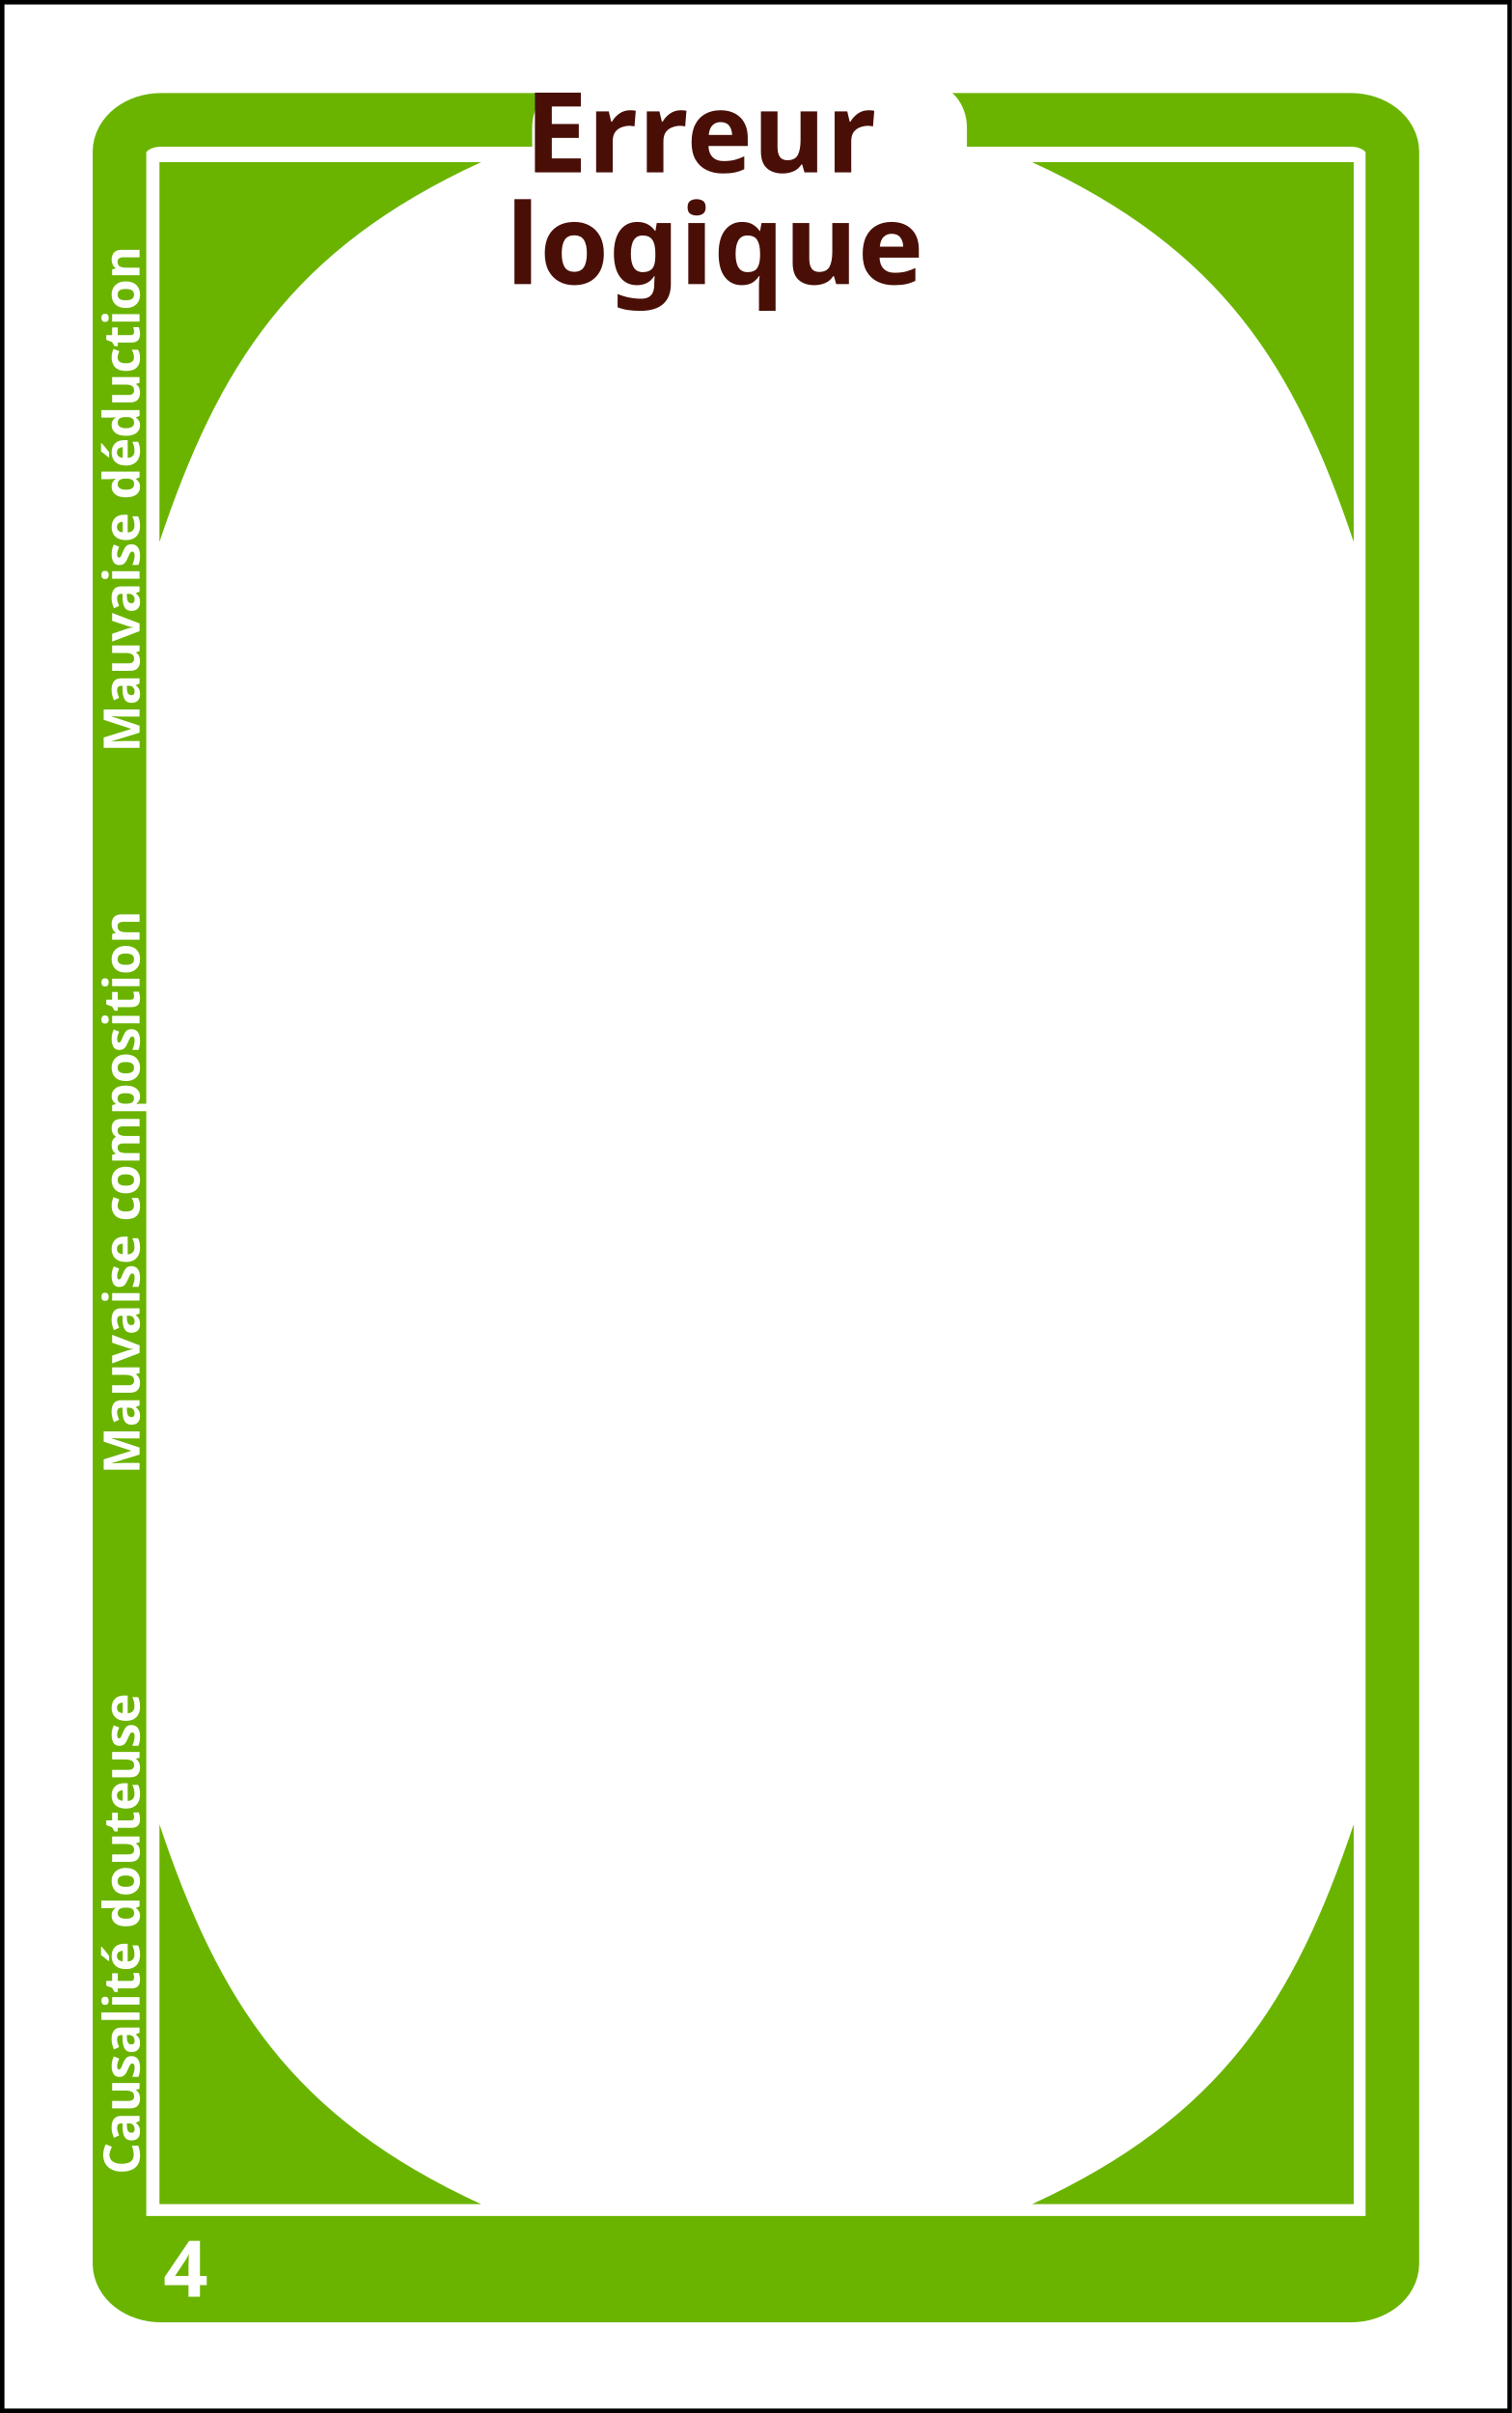
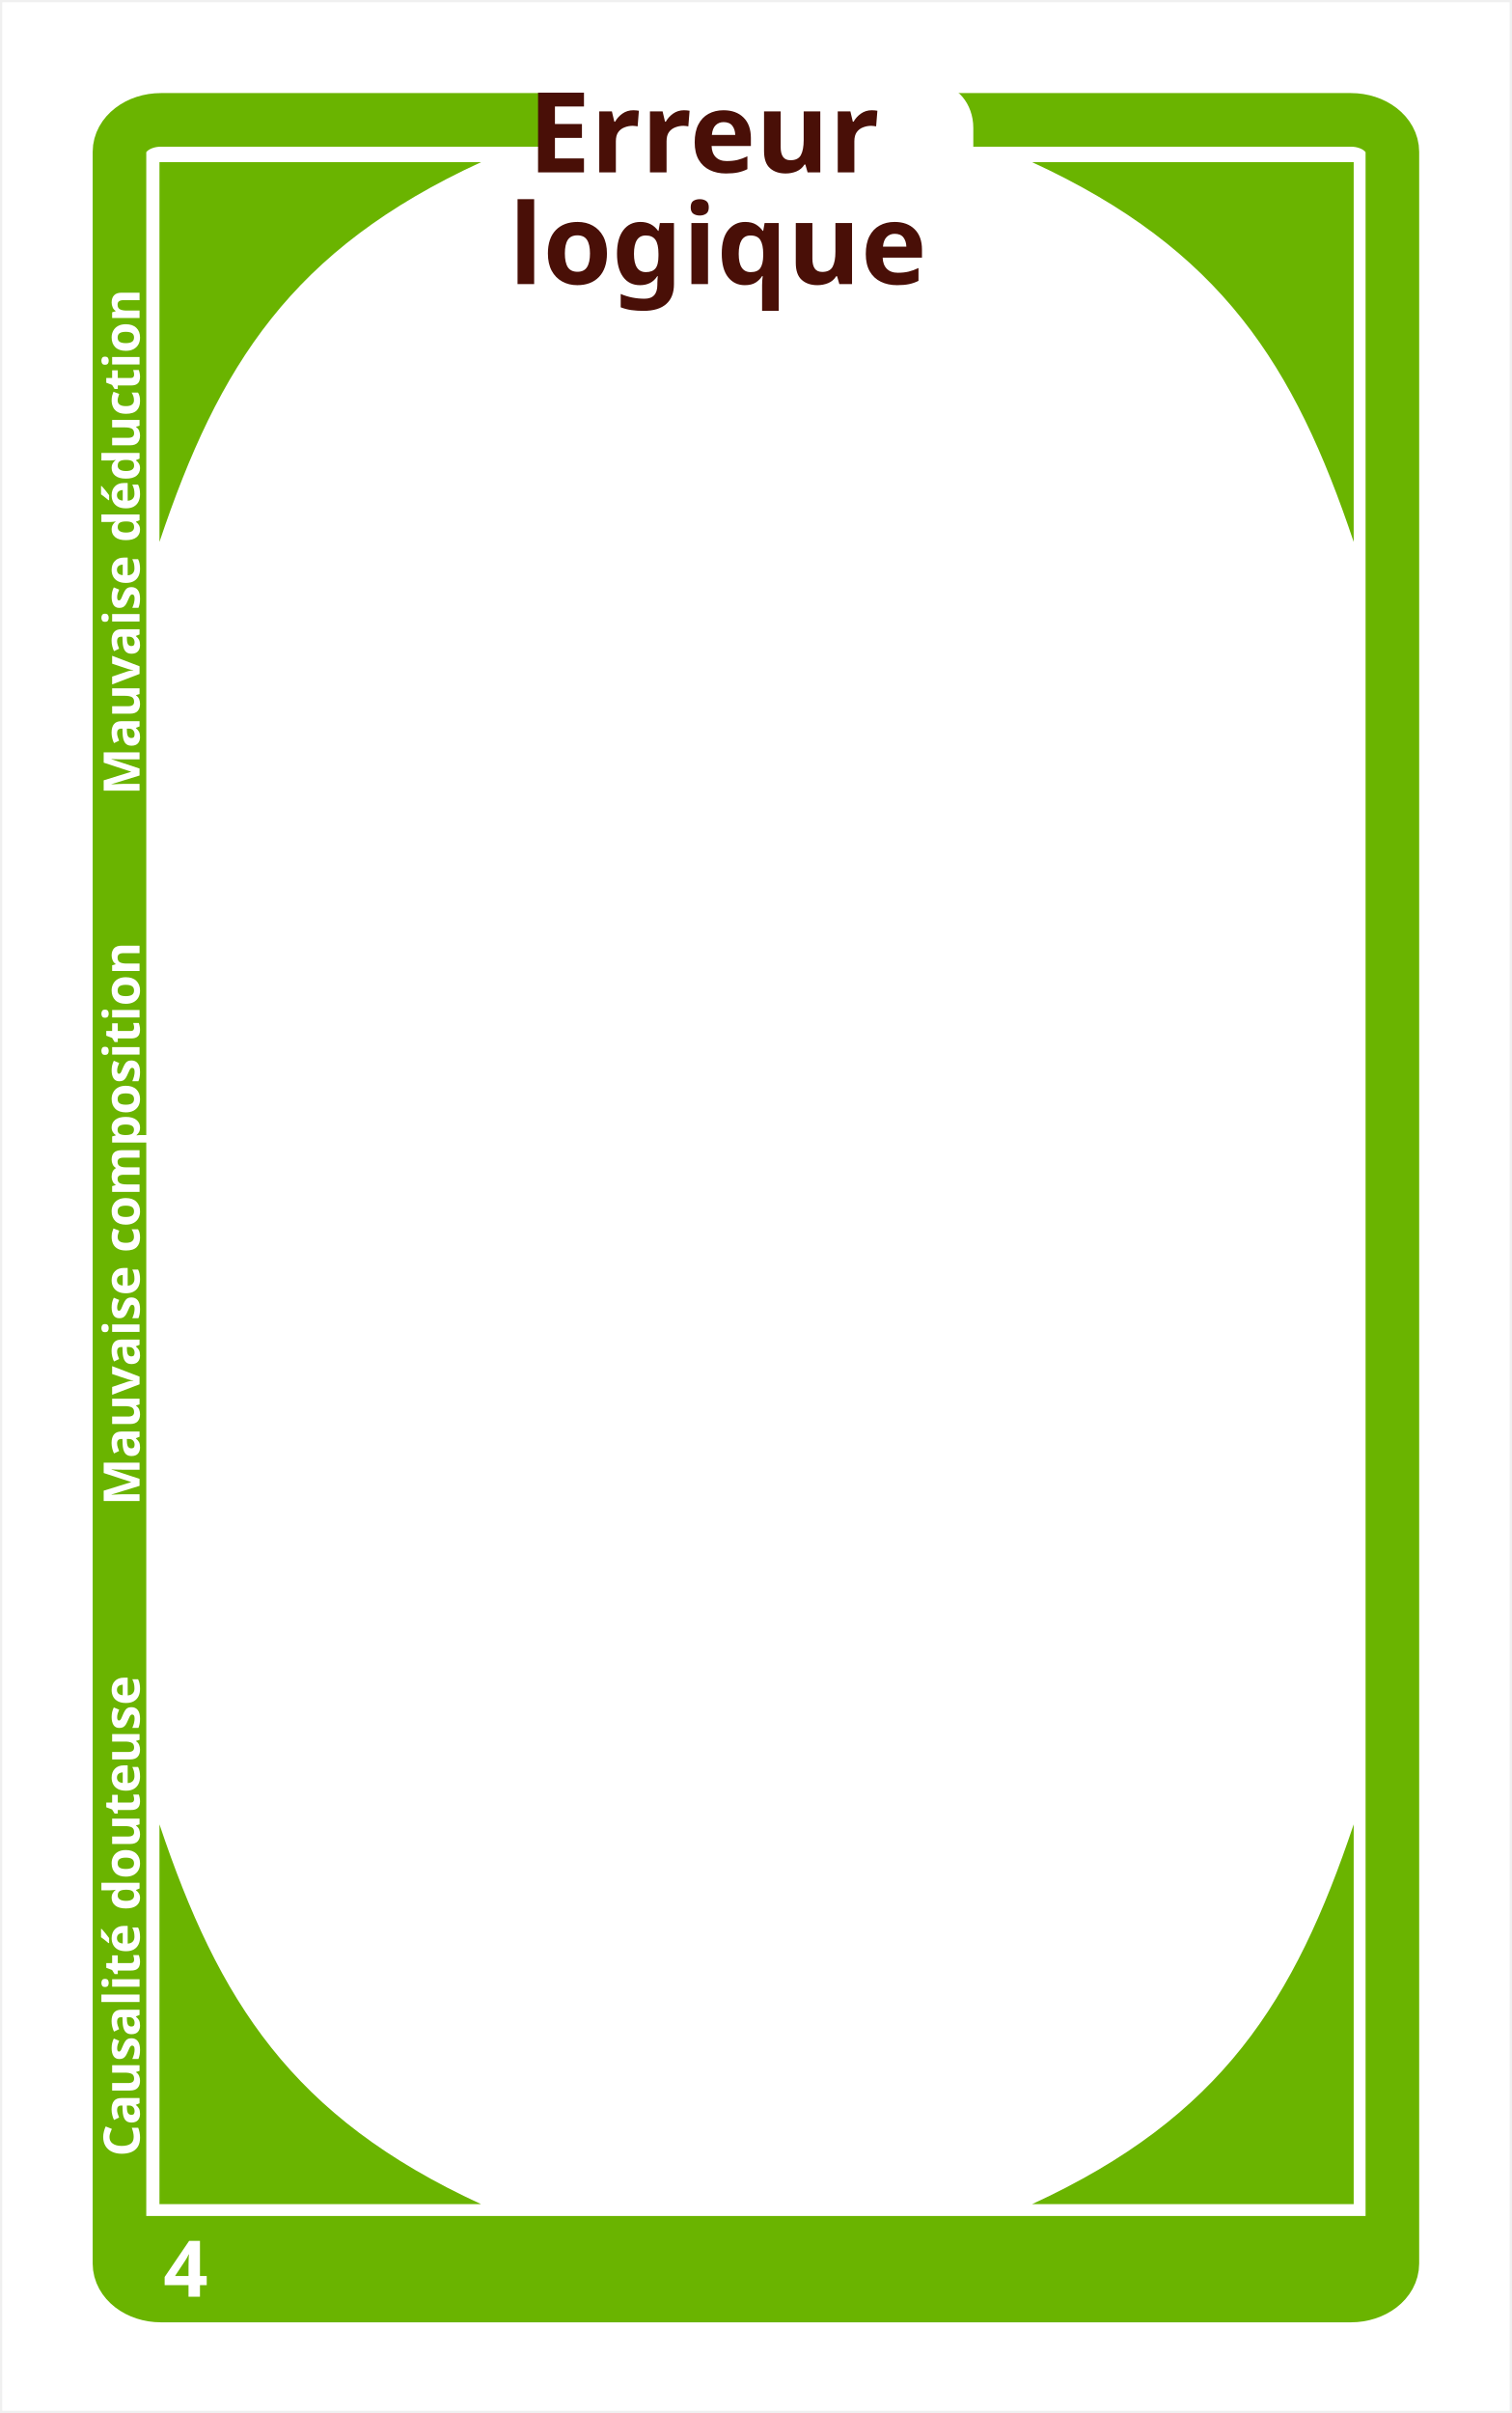
<svg xmlns="http://www.w3.org/2000/svg" height="152.428mm" id="svg6779" version="1.1" viewBox="0 0 338.5 540.1" width="95.532mm">
  <defs id="defs6781" />
  <g id="layer1" transform="translate(0,-0.01223058)">
-     <rect height="539.1" id="rect4326-0-3-6-4-3-2-61-6-9-9-5-0-7-0-5-8-8-9-4-5-5-9-5-4" style="fill:#ffffff;fill-opacity:1;stroke:#000000;stroke-opacity:1" width="337.5" x="0.5" y="0.512" />
+     <rect height="539.1" id="rect4326-0-3-6-4-3-2-61-6-9-9-5-0-7-0-5-8-8-9-4-5-5-9-5-4" style="fill:#ffffff;fill-opacity:1;stroke:none;stroke-opacity:1" width="337.5" x="0.5" y="0.512" />
    <rect height="26.429" id="rect13148-3-3-2-4-2-33" rx="15" ry="15" style="fill:#ffffff;fill-opacity:1;stroke:none;stroke-width:5.838;stroke-linecap:round;stroke-linejoin:bevel;stroke-miterlimit:4;stroke-dasharray:none;stroke-dashoffset:0;stroke-opacity:1" width="121.429" x="108.536" y="494.851" />
    <rect height="486.971" id="rect2985-3-0-7-7-6-9-6-2-0-3-5-4-5-0-77-3-1-3-5-56-2-3-6-5-7" rx="9.294" ry="7.161" style="fill:#ffffff;fill-opacity:1;stroke:#6ab400;stroke-width:12;stroke-miterlimit:4;stroke-dasharray:none;stroke-dashoffset:0;stroke-opacity:1" width="285.002" x="26.749" y="26.845" />
    <rect height="17.763" id="rect5818-0-9" style="fill:#6ab400;fill-opacity:1;stroke:none;stroke-width:0.914;stroke-linecap:round;stroke-linejoin:bevel;stroke-miterlimit:4;stroke-dasharray:none;stroke-dashoffset:0;stroke-opacity:1" width="278.215" x="30.143" y="496.015" />
    <path d="m 303.089,36.313 v 85 c -13.254,-39.476 -29.508,-65.452 -72,-85 z" id="path9668-2-2-4-4" style="fill:#6ab400;fill-opacity:1;fill-rule:evenodd;stroke:none;stroke-width:1px;stroke-linecap:butt;stroke-linejoin:miter;stroke-opacity:1" />
    <path d="m 303.089,493.359 v -85 c -13.254,39.476 -29.508,65.452 -72,85 z" id="path9668-2-7-7-8-9" style="fill:#6ab400;fill-opacity:1;fill-rule:evenodd;stroke:none;stroke-width:1px;stroke-linecap:butt;stroke-linejoin:miter;stroke-opacity:1" />
    <path d="m 35.702,493.359 v -85 c 13.254,39.476 29.508,65.452 72,85 z" id="path9668-7-2-7-9" style="fill:#6ab400;fill-opacity:1;fill-rule:evenodd;stroke:none;stroke-width:1px;stroke-linecap:butt;stroke-linejoin:miter;stroke-opacity:1" />
    <path d="M 35.702,36.313 V 121.313 C 48.956,81.837 65.21,55.861 107.702,36.313 Z" id="path9668-5-1-1" style="fill:#6ab400;fill-opacity:1;fill-rule:evenodd;stroke:none;stroke-width:1px;stroke-linecap:butt;stroke-linejoin:miter;stroke-opacity:1" />
    <text id="fam_num" style="font-style:normal;font-weight:normal;line-height:0%;font-family:sans-serif;letter-spacing:0px;word-spacing:0px;fill:#000000;fill-opacity:1;stroke:none" x="36.565" xml:space="preserve" y="514.085">
      <tspan id="tspan5667-04-4-6-18-8-8-0-0-1-5-8-4-4-0-7-2-4" style="font-style:normal;font-variant:normal;font-weight:bold;font-stretch:normal;font-size:17.5px;line-height:1.25;font-family:STIX;-inkscape-font-specification:'STIX Bold';fill:#ffffff" x="36.565" y="514.085">4</tspan>
    </text>
-     <rect height="23.571" id="rect13148-3-36-0-1-20" rx="8.26" ry="9.778" style="fill:#ffffff;fill-opacity:1;stroke:none;stroke-width:5.838;stroke-linecap:round;stroke-linejoin:bevel;stroke-miterlimit:4;stroke-dasharray:none;stroke-dashoffset:0;stroke-opacity:1" width="97.346" x="119.148" y="18.845" />
-     <text id="text" style="font-style:normal;font-variant:normal;font-weight:bold;font-stretch:normal;line-height:0%;font-family:STIX;-inkscape-font-specification:'STIX Bold';text-align:center;letter-spacing:0px;word-spacing:0px;text-anchor:middle;fill:#490f07;fill-opacity:1;stroke:none" x="167.813" xml:space="preserve" y="38.595">
-       <tspan id="tspan5202-5-2-9-4-0-4-56" style="font-style:normal;font-variant:normal;font-weight:bold;font-stretch:normal;font-size:25px;line-height:100%;font-family:STIX;-inkscape-font-specification:'STIX Bold';text-align:center;text-anchor:middle;fill:#490f07;fill-opacity:1" x="167.813" y="38.595">Erreur</tspan>
-       <tspan id="tspan4902" style="font-style:normal;font-variant:normal;font-weight:bold;font-stretch:normal;font-size:25px;line-height:100%;font-family:STIX;-inkscape-font-specification:'STIX Bold';text-align:center;text-anchor:middle;fill:#490f07;fill-opacity:1" x="167.813" y="63.595">logique</tspan>
+     <rect height="23.571" id="rect13148-3-36-0-1-20" rx="8.26" ry="9.778" style="fill:#ffffff;fill-opacity:1;stroke:none;stroke-width:5.838;stroke-linecap:round;stroke-linejoin:bevel;stroke-miterlimit:4;stroke-dasharray:none;stroke-dashoffset:0;stroke-opacity:1" width="97.346" x="120.577" y="18.845" />
+     <text id="text" style="font-style:normal;font-variant:normal;font-weight:bold;font-stretch:normal;line-height:0%;font-family:stix;-inkscape-font-specification:'stix bold';text-align:center;letter-spacing:0px;word-spacing:0px;text-anchor:middle;fill:#2f5000;fill-opacity:1;stroke:none" x="168.513" xml:space="preserve" y="38.595">
+       <tspan id="tspan5202-5-2-9-4-0-4-56" style="font-style:normal;font-variant:normal;font-weight:bold;font-stretch:normal;font-size:25px;line-height:100%;font-family:STIX;-inkscape-font-specification:'STIX Bold';text-align:center;text-anchor:middle;fill:#490f07;fill-opacity:1" x="168.513" y="38.595">Erreur</tspan>
+       <tspan id="tspan4902" style="font-style:normal;font-variant:normal;font-weight:bold;font-stretch:normal;font-size:25px;line-height:100%;font-family:STIX;-inkscape-font-specification:'STIX Bold';text-align:center;text-anchor:middle;fill:#490f07;fill-opacity:1" x="168.513" y="63.595">logique</tspan>
    </text>
-     <text id="text4212-1-29-1-2-8-9-0-9-6-9-8-3-1-0-6-8-0-4-2-3-6-9-3-3-9-1" style="font-style:normal;font-variant:normal;font-weight:bold;font-stretch:normal;line-height:0%;font-family:STIX;-inkscape-font-specification:'STIX, Bold';text-align:end;letter-spacing:0px;word-spacing:0px;writing-mode:lr;text-anchor:end;fill:#1e0000;fill-opacity:1;stroke:none;font-size:11.25px;font-variant-ligatures:normal;font-variant-caps:normal;font-variant-numeric:normal;font-feature-settings:normal;" transform="rotate(-90)" x="-40.463" xml:space="preserve" y="31.246">
-       <tspan id="tspan4214-27-1-2-9-7-6-4-1-1-1-3-9-59-96-1-6-2-1-8-8-2-7-4-1-0-14" style="font-style:normal;font-variant:normal;font-weight:bold;font-stretch:normal;font-size:11.25px;line-height:125%;font-family:STIX;-inkscape-font-specification:'STIX, Bold';text-align:end;writing-mode:lr;text-anchor:end;fill:#ffffff;fill-opacity:1;stroke:none;font-variant-ligatures:normal;font-variant-caps:normal;font-variant-numeric:normal;font-feature-settings:normal;" x="-40.463" y="31.246">Mauvaise déduction</tspan>
+     <text id="text4212-1-29-1-2-8-9-0-9-6-9-8-3-1-0-6-8-0-4-2-3-6-9-3-3-9-1" style="font-style:normal;font-variant:normal;font-weight:bold;font-stretch:normal;font-size:11.25px;line-height:0%;font-family:STIX;-inkscape-font-specification:'STIX, Bold';text-align:end;letter-spacing:0px;word-spacing:0px;writing-mode:lr-tb;text-anchor:end;fill:#1e0000;fill-opacity:1;stroke:none" transform="matrix(0,-1,1,0,0,0)" x="-50.056" xml:space="preserve" y="31.246">
+       <tspan id="tspan4214-27-1-2-9-7-6-4-1-1-1-3-9-59-96-1-6-2-1-8-8-2-7-4-1-0-14" style="font-style:normal;font-variant:normal;font-weight:bold;font-stretch:normal;font-size:11.25px;line-height:125%;font-family:STIX;-inkscape-font-specification:'STIX, Bold';text-align:end;writing-mode:lr-tb;text-anchor:end;fill:#ffffff;fill-opacity:1;stroke:none" x="-50.056" y="31.246">Mauvaise déduction</tspan>
    </text>
-     <text id="text4212-1-29-1-2-8-9-0-9-6-9-15-4-9-9-24-4-6-7-5-8-9-3" style="font-style:normal;font-variant:normal;font-weight:bold;font-stretch:normal;line-height:0%;font-family:STIX;-inkscape-font-specification:'STIX, Bold';text-align:center;letter-spacing:0px;word-spacing:0px;writing-mode:lr;text-anchor:middle;fill:#ffffff;fill-opacity:1;stroke:none;font-size:11.25px;font-variant-ligatures:normal;font-variant-caps:normal;font-variant-numeric:normal;font-feature-settings:normal;" transform="rotate(-90)" x="-259.596" xml:space="preserve" y="31.246">
-       <tspan id="tspan4214-27-1-2-9-7-6-4-1-1-1-9-8-7-7-0-88-0-1-6-0-1-72" style="font-style:normal;font-variant:normal;font-weight:bold;font-stretch:normal;font-size:11.25px;line-height:125%;font-family:STIX;-inkscape-font-specification:'STIX, Bold';text-align:center;writing-mode:lr;text-anchor:middle;font-variant-ligatures:normal;font-variant-caps:normal;font-variant-numeric:normal;font-feature-settings:normal;" x="-259.596" y="31.246">Mauvaise composition</tspan>
+     <text id="text4212-1-29-1-2-8-9-0-9-6-9-15-4-9-9-24-4-6-7-5-8-9-3" style="font-style:normal;font-variant:normal;font-weight:bold;font-stretch:normal;font-size:11.25px;line-height:0%;font-family:STIX;-inkscape-font-specification:'STIX, Bold';text-align:center;letter-spacing:0px;word-spacing:0px;writing-mode:lr-tb;text-anchor:middle;fill:#ffffff;fill-opacity:1;stroke:none" transform="matrix(0,-1,1,0,0,0)" x="-266.606" xml:space="preserve" y="31.246">
+       <tspan id="tspan4214-27-1-2-9-7-6-4-1-1-1-9-8-7-7-0-88-0-1-6-0-1-72" style="font-style:normal;font-variant:normal;font-weight:bold;font-stretch:normal;font-size:11.25px;line-height:125%;font-family:STIX;-inkscape-font-specification:'STIX, Bold';text-align:center;writing-mode:lr-tb;text-anchor:middle" x="-266.606" y="31.246">Mauvaise composition</tspan>
    </text>
-     <text id="text4212-1-29-1-2-8-9-0-9-6-9-17-4-1-5-6-8-7-5-1-1-7-7" style="font-style:normal;font-variant:normal;font-weight:bold;font-stretch:normal;line-height:0%;font-family:STIX;-inkscape-font-specification:'STIX, Bold';text-align:start;letter-spacing:0px;word-spacing:0px;writing-mode:lr;text-anchor:start;fill:#ffffff;fill-opacity:1;stroke:none;font-size:11.25px;font-variant-ligatures:normal;font-variant-caps:normal;font-variant-numeric:normal;font-feature-settings:normal;" transform="rotate(-90)" x="-486.739" xml:space="preserve" y="31.246">
-       <tspan id="tspan4214-27-1-2-9-7-6-4-1-1-1-85-8-3-3-2-9-0-8-7-7-7-33" style="font-style:normal;font-variant:normal;font-weight:bold;font-stretch:normal;font-size:11.25px;line-height:125%;font-family:STIX;-inkscape-font-specification:'STIX, Bold';text-align:start;writing-mode:lr;text-anchor:start;font-variant-ligatures:normal;font-variant-caps:normal;font-variant-numeric:normal;font-feature-settings:normal;" x="-486.739" y="31.246">Causalité douteuse</tspan>
+     <text id="text4212-1-29-1-2-8-9-0-9-6-9-17-4-1-5-6-8-7-5-1-1-7-7" style="font-style:normal;font-variant:normal;font-weight:bold;font-stretch:normal;font-size:11.25px;line-height:0%;font-family:STIX;-inkscape-font-specification:'STIX, Bold';text-align:start;letter-spacing:0px;word-spacing:0px;writing-mode:lr-tb;text-anchor:start;fill:#ffffff;fill-opacity:1;stroke:none" transform="matrix(0,-1,1,0,0,0)" x="-482.739" xml:space="preserve" y="31.246">
+       <tspan id="tspan4214-27-1-2-9-7-6-4-1-1-1-85-8-3-3-2-9-0-8-7-7-7-33" style="font-style:normal;font-variant:normal;font-weight:bold;font-stretch:normal;font-size:11.25px;line-height:125%;font-family:STIX;-inkscape-font-specification:'STIX, Bold';text-align:start;writing-mode:lr-tb;text-anchor:start" x="-482.739" y="31.246">Causalité douteuse</tspan>
    </text>
-     <flowRoot id="desc" style="font-style:normal;font-variant:normal;font-weight:bold;font-stretch:normal;line-height:0.01%;font-family:STIX;-inkscape-font-specification:'STIX Bold';text-align:center;letter-spacing:0px;word-spacing:0px;text-anchor:middle;fill:#1b0603;fill-opacity:1;stroke:none" transform="translate(161.0484,937.93)" xml:space="preserve">
+     <flowRoot id="desc" style="font-style:normal;font-variant:normal;font-weight:bold;font-stretch:normal;line-height:0.01%;font-family:STIX;-inkscape-font-specification:'STIX Bold';text-align:center;letter-spacing:0px;word-spacing:0px;text-anchor:middle;fill:#1b0603;fill-opacity:1;stroke:none" transform="translate(159.938,937.93)" xml:space="preserve">
      <flowRegion id="flowRegion5390-2-2-5-6-3-9-94-3-6-8-8-5-1-8-5-4-6-7-24">
        <rect height="77.284" id="rect5392-7-0-4-8-6-2-8-5-84-3-3-4-2-2-3-3-0-2-4" style="font-style:normal;font-variant:normal;font-weight:bold;font-stretch:normal;font-size:15px;line-height:100%;font-family:stix;-inkscape-font-specification:'stix bold';text-align:center;text-anchor:middle;fill:#6ab400;fill-opacity:1" width="264.064" x="-123.227" y="-557.274" />
      </flowRegion>
      <flowPara id="flowPara5394-0-2-4-9-0-06-12-6-8-2-1-8-0-3-8-0-7-6-4" style="font-style:normal;font-variant:normal;font-weight:bold;font-stretch:normal;font-size:15px;line-height:100%;font-family:STIX;-inkscape-font-specification:'STIX Bold';text-align:center;text-anchor:middle;fill:#1b0603;fill-opacity:1">Vous basez votre thèse sur un raisonnement incohérent.</flowPara>
    </flowRoot>
-     <flowRoot id="example" style="font-style:normal;font-variant:normal;font-weight:bold;font-stretch:normal;line-height:0.01%;font-family:STIX;-inkscape-font-specification:'STIX Bold';text-align:center;letter-spacing:0px;word-spacing:0px;text-anchor:middle;fill:#1b0603;fill-opacity:1;stroke:none" transform="translate(158.7743,1003.733)" xml:space="preserve">
+     <flowRoot id="example" style="font-style:normal;font-variant:normal;font-weight:bold;font-stretch:normal;line-height:0.01%;font-family:STIX;-inkscape-font-specification:'STIX Bold';text-align:center;letter-spacing:0px;word-spacing:0px;text-anchor:middle;fill:#1b0603;fill-opacity:1;stroke:none" transform="translate(158.5015,1027.331)" xml:space="preserve">
      <flowRegion id="flowRegion5390-2-2-5-6-3-9-94-3-17-8-6-9-1-6-0-9-6-1-5-38">
        <rect height="47.284" id="rect5392-7-0-4-8-6-2-8-5-7-1-2-6-5-5-9-91-21-0-2-3" style="font-style:normal;font-variant:normal;font-weight:bold;font-stretch:normal;font-size:15px;line-height:100%;font-family:stix;-inkscape-font-specification:'stix bold';text-align:center;text-anchor:middle;fill:#6ab400;fill-opacity:1;stroke-width:0.574" width="267.68" x="-123.227" y="-557.274" />
      </flowRegion>
      <flowPara id="flowPara5394-0-2-4-9-0-06-12-6-9-2-2-4-4-0-4-4-2-1-0-2" style="font-style:italic;font-variant:normal;font-weight:bold;font-stretch:normal;font-size:12.5px;line-height:100%;font-family:STIX;-inkscape-font-specification:'STIX Bold Italic';text-align:center;text-anchor:middle;fill:#1b0603;fill-opacity:1" />
    </flowRoot>
    <g id="illustration" transform="translate(-8.92912,-83.17609)" />
  </g>
</svg>
